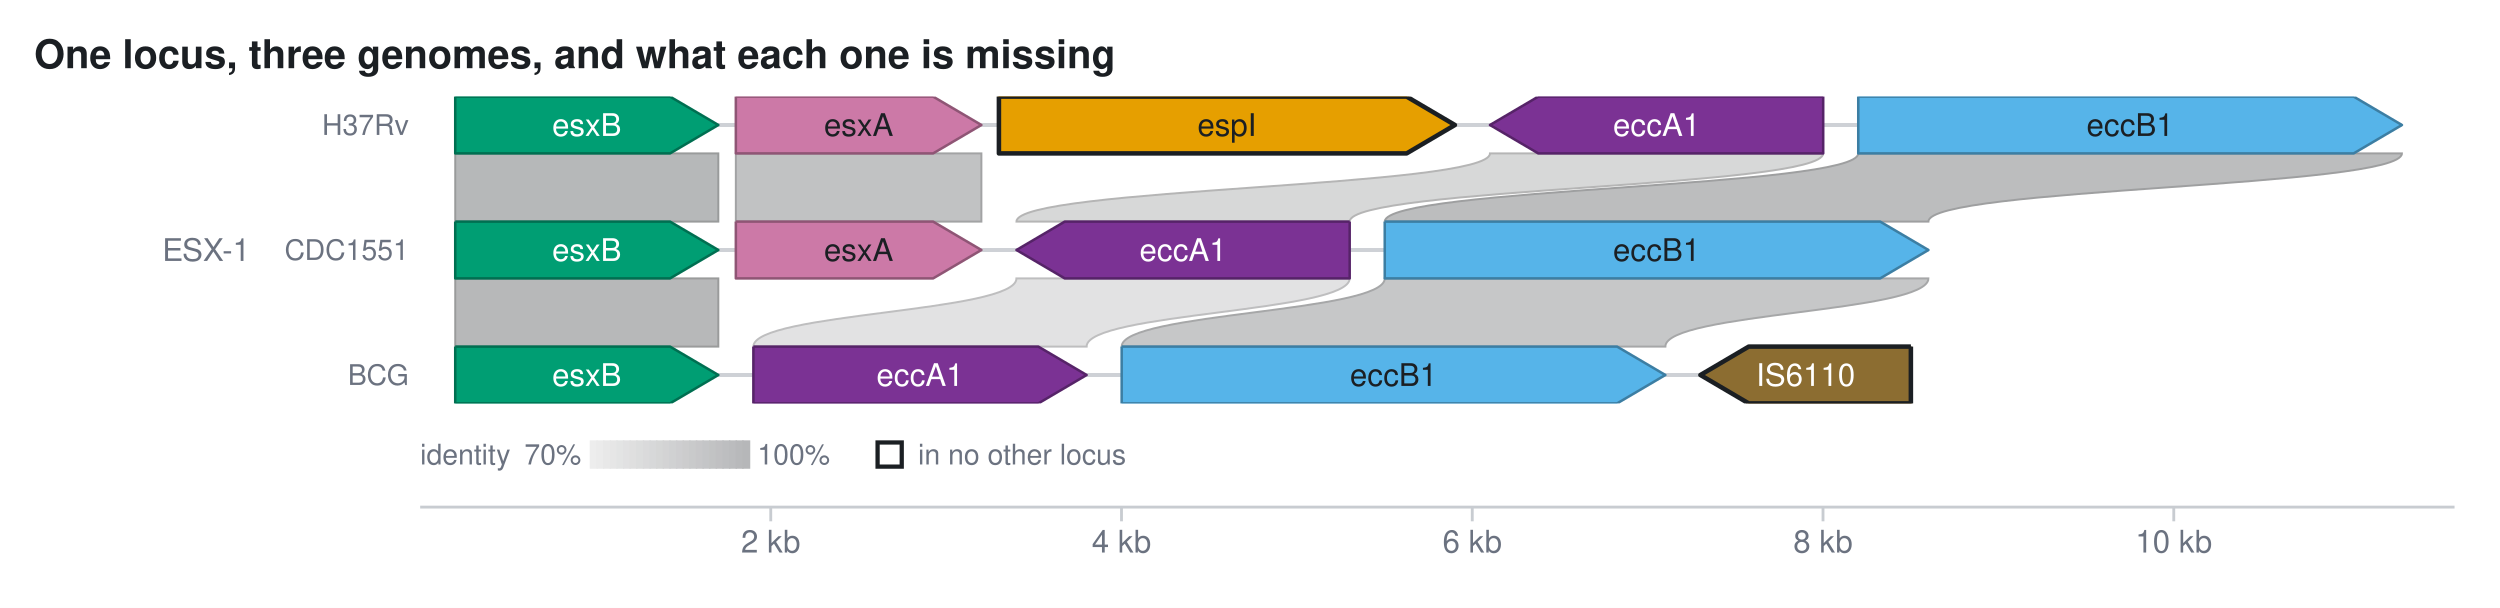
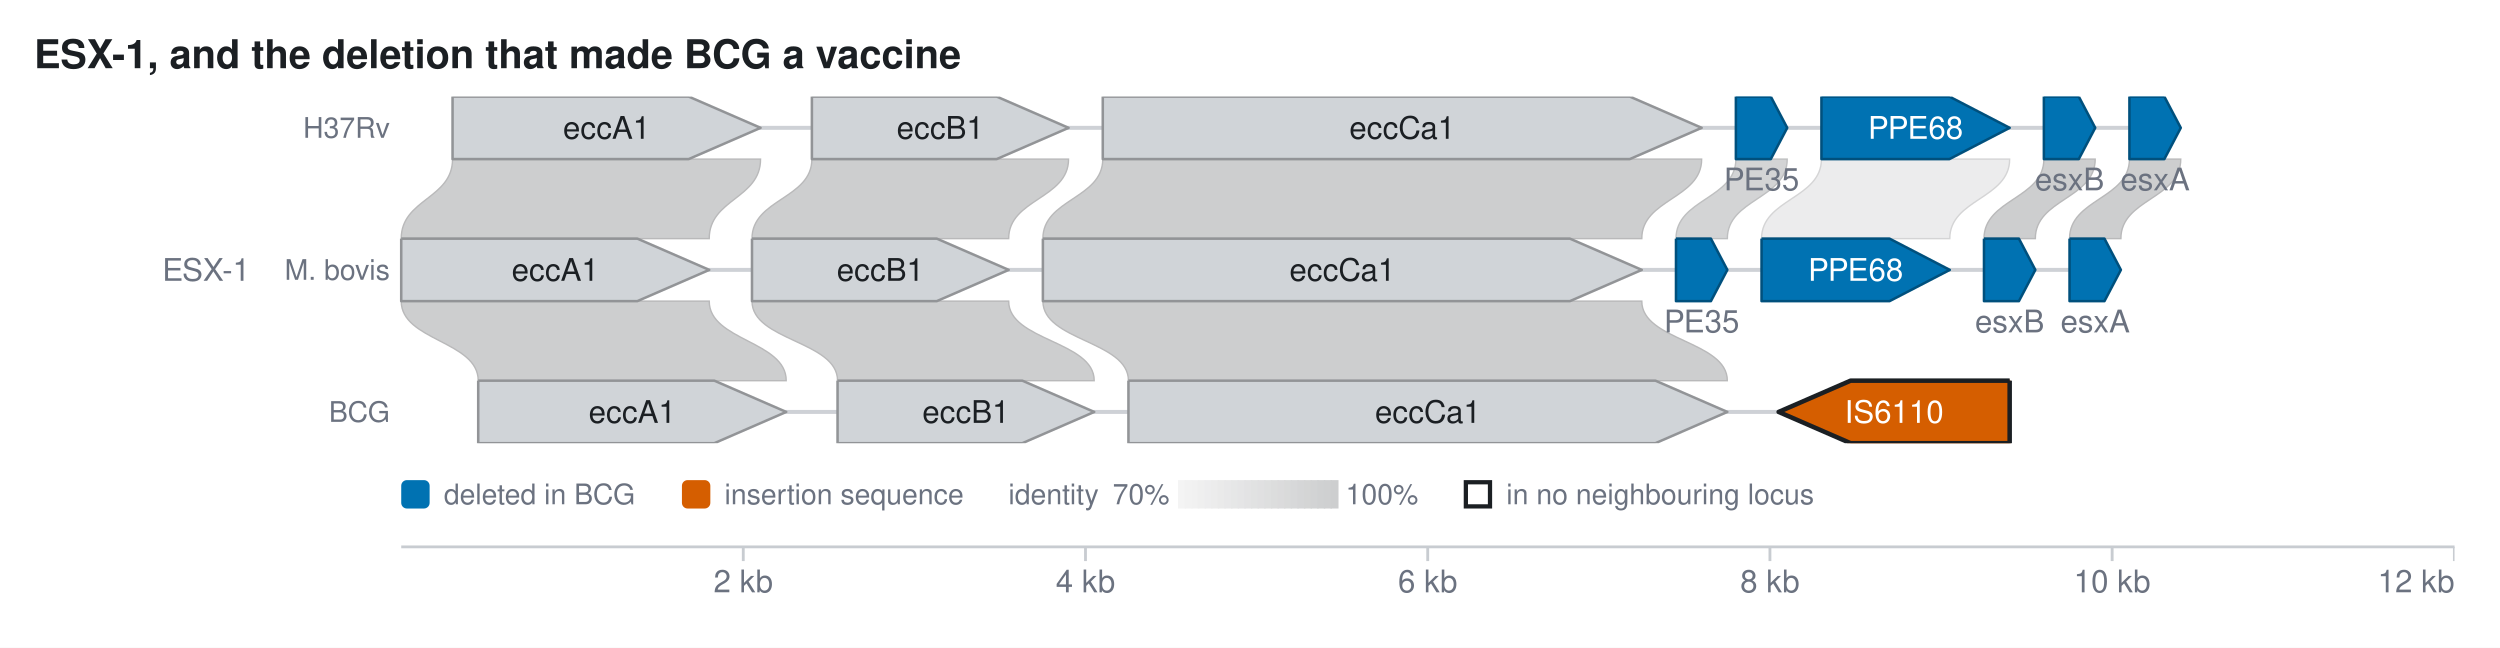
- <svg xmlns="http://www.w3.org/2000/svg" width="880" height="214" viewBox="0 0 880 214" font-family="Helvetica, Arial, sans-serif">
+ <svg xmlns="http://www.w3.org/2000/svg" width="880" height="228" viewBox="0 0 880 228" font-family="Helvetica, Arial, sans-serif">
  <defs>
    <clipPath id="karyon-clip-0">
-       <rect x="96" y="34" width="768" height="108" />
+       <rect x="96" y="34" width="768" height="122" />
    </clipPath>
    <clipPath id="karyon-clip-1">
-       <rect x="96" y="152" width="768" height="16" />
+       <rect x="96" y="166" width="768" height="16" />
    </clipPath>
    <clipPath id="karyon-clip-2">
-       <rect x="96" y="178" width="768" height="26" />
+       <rect x="96" y="192" width="768" height="26" />
    </clipPath>
  </defs>
-   <rect x="0" y="0" width="880" height="214" fill="#ffffff" />
-   <text x="12" y="24" fill="#1b1f23" font-size="14" text-anchor="start" font-weight="bold">One locus, three genomes, and what each one is missing</text>
-   <text x="88" y="91.85" fill="#6b7280" font-size="11" text-anchor="end">ESX-1</text>
+   <rect x="0" y="0" width="880" height="228" fill="#ffffff" />
+   <text x="12" y="24" fill="#1b1f23" font-size="14" text-anchor="start" font-weight="bold">ESX-1, and the deletion that made BCG a vaccine</text>
+   <text x="88" y="98.85" fill="#6b7280" font-size="11" text-anchor="end">ESX-1</text>
  <g clip-path="url(#karyon-clip-0)">
-     <path d="M160.247 54L252.846 54C252.846 66 252.846 66 252.846 78L160.247 78C160.247 66 160.247 66 160.247 54Z" fill="#b6b8b9" />
-     <path d="M160.247 54L252.846 54C252.846 66 252.846 66 252.846 78L160.247 78C160.247 66 160.247 66 160.247 54Z" fill="none" stroke="#999b9b" stroke-width="0.7" />
-     <path d="M259.019 54L345.445 54C345.445 66 345.445 66 345.445 78L259.019 78C259.019 66 259.019 66 259.019 54Z" fill="#c1c2c3" />
-     <path d="M259.019 54L345.445 54C345.445 66 345.445 66 345.445 78L259.019 78C259.019 66 259.019 66 259.019 54Z" fill="none" stroke="#a2a3a4" stroke-width="0.7" />
-     <path d="M524.47 54L641.762 54C641.762 66 475.084 66 475.084 78L357.791 78C357.791 66 524.47 66 524.47 54Z" fill="#d7d8d8" />
-     <path d="M524.47 54L641.762 54C641.762 66 475.084 66 475.084 78L357.791 78C357.791 66 524.47 66 524.47 54Z" fill="none" stroke="#b5b5b5" stroke-width="0.7" />
-     <path d="M654.109 54L845.48 54C845.48 66 678.802 66 678.802 78L487.43 78C487.43 66 654.109 66 654.109 54Z" fill="#bcbdbe" />
-     <path d="M654.109 54L845.48 54C845.48 66 678.802 66 678.802 78L487.43 78C487.43 66 654.109 66 654.109 54Z" fill="none" stroke="#9e9fa0" stroke-width="0.7" />
-     <path d="M160.247 98L252.846 98C252.846 110 252.846 110 252.846 122L160.247 122C160.247 110 160.247 110 160.247 98Z" fill="#b7b8b9" />
-     <path d="M160.247 98L252.846 98C252.846 110 252.846 110 252.846 122L160.247 122C160.247 110 160.247 110 160.247 98Z" fill="none" stroke="#9a9b9b" stroke-width="0.7" />
-     <path d="M357.791 98L475.084 98C475.084 110 382.484 110 382.484 122L265.192 122C265.192 110 357.791 110 357.791 98Z" fill="#e2e2e3" />
-     <path d="M357.791 98L475.084 98C475.084 110 382.484 110 382.484 122L265.192 122C265.192 110 357.791 110 357.791 98Z" fill="none" stroke="#bebebf" stroke-width="0.7" />
-     <path d="M487.43 98L678.802 98C678.802 110 586.203 110 586.203 122L394.831 122C394.831 110 487.43 110 487.43 98Z" fill="#c6c7c8" />
-     <path d="M487.43 98L678.802 98C678.802 110 586.203 110 586.203 122L394.831 122C394.831 110 487.43 110 487.43 98Z" fill="none" stroke="#a6a7a8" stroke-width="0.7" />
-     <line x1="160.247" y1="44" x2="845.48" y2="44" stroke="#ced1d6" stroke-width="1.4" />
-     <polygon points="160.247,34 235.846,34 252.846,44 235.846,54 160.247,54" fill="#009e73" />
-     <polyline points="160.247,34 235.846,34 252.846,44 235.846,54 160.247,54 160.247,34" fill="none" stroke="#006f51" stroke-width="0.9" stroke-linejoin="round" />
-     <text x="206.546" y="47.85" fill="#ffffff" font-size="11" text-anchor="middle">esxB</text>
-     <polygon points="259.019,34 328.445,34 345.445,44 328.445,54 259.019,54" fill="#cc79a7" />
-     <polyline points="259.019,34 328.445,34 345.445,44 328.445,54 259.019,54 259.019,34" fill="none" stroke="#8f5575" stroke-width="0.9" stroke-linejoin="round" />
-     <text x="302.232" y="47.85" fill="#1b1f23" font-size="11" text-anchor="middle">esxA</text>
-     <polygon points="351.618,34 495.123,34 512.123,44 495.123,54 351.618,54" fill="#e69f00" />
-     <polyline points="351.618,34 495.123,34 512.123,44 495.123,54 351.618,54 351.618,34" fill="none" stroke="#a16f00" stroke-width="0.9" stroke-linejoin="round" />
-     <polyline points="351.618,34 495.123,34 512.123,44 495.123,54 351.618,54 351.618,34" fill="none" stroke="#1b1f23" stroke-width="1.6" stroke-linejoin="round" />
-     <text x="431.871" y="47.85" fill="#1b1f23" font-size="11" text-anchor="middle">espI</text>
-     <polygon points="641.762,34 541.47,34 524.47,44 541.47,54 641.762,54" fill="#7b3294" />
-     <polyline points="641.762,34 541.47,34 524.47,44 541.47,54 641.762,54 641.762,34" fill="none" stroke="#562368" stroke-width="0.9" stroke-linejoin="round" />
-     <text x="583.116" y="47.85" fill="#ffffff" font-size="11" text-anchor="middle">eccA1</text>
-     <polygon points="654.109,34 828.48,34 845.48,44 828.48,54 654.109,54" fill="#56b4e9" />
-     <polyline points="654.109,34 828.48,34 845.48,44 828.48,54 654.109,54 654.109,34" fill="none" stroke="#3c7ea3" stroke-width="0.9" stroke-linejoin="round" />
-     <text x="749.794" y="47.85" fill="#1b1f23" font-size="11" text-anchor="middle">eccB1</text>
-     <text x="143.9" y="47.5" fill="#6b7280" font-size="10" text-anchor="end">H37Rv</text>
-     <line x1="160.247" y1="88" x2="678.802" y2="88" stroke="#ced1d6" stroke-width="1.4" />
-     <polygon points="160.247,78 235.846,78 252.846,88 235.846,98 160.247,98" fill="#009e73" />
-     <polyline points="160.247,78 235.846,78 252.846,88 235.846,98 160.247,98 160.247,78" fill="none" stroke="#006f51" stroke-width="0.9" stroke-linejoin="round" />
-     <text x="206.546" y="91.85" fill="#ffffff" font-size="11" text-anchor="middle">esxB</text>
-     <polygon points="259.019,78 328.445,78 345.445,88 328.445,98 259.019,98" fill="#cc79a7" />
-     <polyline points="259.019,78 328.445,78 345.445,88 328.445,98 259.019,98 259.019,78" fill="none" stroke="#8f5575" stroke-width="0.9" stroke-linejoin="round" />
-     <text x="302.232" y="91.85" fill="#1b1f23" font-size="11" text-anchor="middle">esxA</text>
-     <polygon points="475.084,78 374.791,78 357.791,88 374.791,98 475.084,98" fill="#7b3294" />
-     <polyline points="475.084,78 374.791,78 357.791,88 374.791,98 475.084,98 475.084,78" fill="none" stroke="#562368" stroke-width="0.9" stroke-linejoin="round" />
-     <text x="416.438" y="91.85" fill="#ffffff" font-size="11" text-anchor="middle">eccA1</text>
-     <polygon points="487.43,78 661.802,78 678.802,88 661.802,98 487.43,98" fill="#56b4e9" />
-     <polyline points="487.43,78 661.802,78 678.802,88 661.802,98 487.43,98 487.43,78" fill="none" stroke="#3c7ea3" stroke-width="0.9" stroke-linejoin="round" />
-     <text x="583.116" y="91.85" fill="#1b1f23" font-size="11" text-anchor="middle">eccB1</text>
-     <text x="143.9" y="91.5" fill="#6b7280" font-size="10" text-anchor="end">CDC1551</text>
-     <line x1="160.247" y1="132" x2="672.628" y2="132" stroke="#ced1d6" stroke-width="1.4" />
-     <polygon points="160.247,122 235.846,122 252.846,132 235.846,142 160.247,142" fill="#009e73" />
-     <polyline points="160.247,122 235.846,122 252.846,132 235.846,142 160.247,142 160.247,122" fill="none" stroke="#006f51" stroke-width="0.9" stroke-linejoin="round" />
-     <text x="206.546" y="135.85" fill="#ffffff" font-size="11" text-anchor="middle">esxB</text>
-     <polygon points="265.192,122 365.484,122 382.484,132 365.484,142 265.192,142" fill="#7b3294" />
-     <polyline points="265.192,122 365.484,122 382.484,132 365.484,142 265.192,142 265.192,122" fill="none" stroke="#562368" stroke-width="0.9" stroke-linejoin="round" />
-     <text x="323.838" y="135.85" fill="#ffffff" font-size="11" text-anchor="middle">eccA1</text>
-     <polygon points="394.831,122 569.203,122 586.203,132 569.203,142 394.831,142" fill="#56b4e9" />
-     <polyline points="394.831,122 569.203,122 586.203,132 569.203,142 394.831,142 394.831,122" fill="none" stroke="#3c7ea3" stroke-width="0.9" stroke-linejoin="round" />
-     <text x="490.517" y="135.85" fill="#1b1f23" font-size="11" text-anchor="middle">eccB1</text>
-     <polygon points="672.628,122 615.549,122 598.549,132 615.549,142 672.628,142" fill="#8c6d31" />
-     <polyline points="672.628,122 615.549,122 598.549,132 615.549,142 672.628,142 672.628,122" fill="none" stroke="#624c22" stroke-width="0.9" stroke-linejoin="round" />
-     <polyline points="672.628,122 615.549,122 598.549,132 615.549,142 672.628,142 672.628,122" fill="none" stroke="#1b1f23" stroke-width="1.6" stroke-linejoin="round" />
-     <text x="635.589" y="135.85" fill="#ffffff" font-size="11" text-anchor="middle">IS6110</text>
-     <text x="143.9" y="135.5" fill="#6b7280" font-size="10" text-anchor="end">BCG</text>
+     <path d="M159.299 56L267.715 56C267.715 70 249.645 70 249.645 84L141.23 84C141.23 70 159.299 70 159.299 56Z" fill="#cdcecf" />
+     <path d="M159.299 56L267.715 56C267.715 70 249.645 70 249.645 84L141.23 84C141.23 70 159.299 70 159.299 56Z" fill="none" stroke="#b9b9ba" stroke-width="0.5" />
+     <path d="M285.784 56L376.13 56C376.13 70 355.049 70 355.049 84L264.703 84C264.703 70 285.784 70 285.784 56Z" fill="#cdcecf" />
+     <path d="M285.784 56L376.13 56C376.13 70 355.049 70 355.049 84L264.703 84C264.703 70 285.784 70 285.784 56Z" fill="none" stroke="#b9b9ba" stroke-width="0.5" />
+     <path d="M388.176 56L598.984 56C598.984 70 577.904 70 577.904 84L367.096 84C367.096 70 388.176 70 388.176 56Z" fill="#cdcecf" />
+     <path d="M388.176 56L598.984 56C598.984 70 577.904 70 577.904 84L367.096 84C367.096 70 388.176 70 388.176 56Z" fill="none" stroke="#b9b9ba" stroke-width="0.5" />
+     <path d="M611.031 56L629.1 56C629.1 70 608.019 70 608.019 84L589.95 84C589.95 70 611.031 70 611.031 56Z" fill="#d3d4d5" />
+     <path d="M611.031 56L629.1 56C629.1 70 608.019 70 608.019 84L589.95 84C589.95 70 611.031 70 611.031 56Z" fill="none" stroke="#bebfc0" stroke-width="0.5" />
+     <path d="M641.146 56L707.4 56C707.4 70 686.319 70 686.319 84L620.065 84C620.065 70 641.146 70 641.146 56Z" fill="#ececed" />
+     <path d="M641.146 56L707.4 56C707.4 70 686.319 70 686.319 84L620.065 84C620.065 70 641.146 70 641.146 56Z" fill="none" stroke="#d4d4d5" stroke-width="0.5" />
+     <path d="M719.446 56L737.515 56C737.515 70 716.434 70 716.434 84L698.365 84C698.365 70 719.446 70 719.446 56Z" fill="#cdcecf" />
+     <path d="M719.446 56L737.515 56C737.515 70 716.434 70 716.434 84L698.365 84C698.365 70 719.446 70 719.446 56Z" fill="none" stroke="#b9b9ba" stroke-width="0.5" />
+     <path d="M749.561 56L767.631 56C767.631 70 746.55 70 746.55 84L728.481 84C728.481 70 749.561 70 749.561 56Z" fill="#cdcecf" />
+     <path d="M749.561 56L767.631 56C767.631 70 746.55 70 746.55 84L728.481 84C728.481 70 749.561 70 749.561 56Z" fill="none" stroke="#b9b9ba" stroke-width="0.5" />
+     <path d="M141.23 106L249.645 106C249.645 120 276.749 120 276.749 134L168.334 134C168.334 120 141.23 120 141.23 106Z" fill="#cdcecf" />
+     <path d="M141.23 106L249.645 106C249.645 120 276.749 120 276.749 134L168.334 134C168.334 120 141.23 120 141.23 106Z" fill="none" stroke="#b9b9ba" stroke-width="0.5" />
+     <path d="M264.703 106L355.049 106C355.049 120 385.165 120 385.165 134L294.819 134C294.819 120 264.703 120 264.703 106Z" fill="#cdcecf" />
+     <path d="M264.703 106L355.049 106C355.049 120 385.165 120 385.165 134L294.819 134C294.819 120 264.703 120 264.703 106Z" fill="none" stroke="#b9b9ba" stroke-width="0.5" />
+     <path d="M367.096 106L577.904 106C577.904 120 608.019 120 608.019 134L397.211 134C397.211 120 367.096 120 367.096 106Z" fill="#cdcecf" />
+     <path d="M367.096 106L577.904 106C577.904 120 608.019 120 608.019 134L397.211 134C397.211 120 367.096 120 367.096 106Z" fill="none" stroke="#b9b9ba" stroke-width="0.5" />
+     <line x1="159.299" y1="45" x2="767.631" y2="45" stroke="#ced1d6" stroke-width="1.4" />
+     <polygon points="159.299,34 242.415,34 267.715,45 242.415,56 159.299,56" fill="#d0d4d8" />
+     <polyline points="159.299,34 242.415,34 267.715,45 242.415,56 159.299,56 159.299,34" fill="none" stroke="#929497" stroke-width="0.9" stroke-linejoin="round" />
+     <text x="213.507" y="48.85" fill="#1b1f23" font-size="11" text-anchor="middle">eccA1</text>
+     <polygon points="285.784,34 350.83,34 376.13,45 350.83,56 285.784,56" fill="#d0d4d8" />
+     <polyline points="285.784,34 350.83,34 376.13,45 350.83,56 285.784,56 285.784,34" fill="none" stroke="#929497" stroke-width="0.9" stroke-linejoin="round" />
+     <text x="330.957" y="48.85" fill="#1b1f23" font-size="11" text-anchor="middle">eccB1</text>
+     <polygon points="388.176,34 573.684,34 598.984,45 573.684,56 388.176,56" fill="#d0d4d8" />
+     <polyline points="388.176,34 573.684,34 598.984,45 573.684,56 388.176,56 388.176,34" fill="none" stroke="#929497" stroke-width="0.9" stroke-linejoin="round" />
+     <text x="493.58" y="48.85" fill="#1b1f23" font-size="11" text-anchor="middle">eccCa1</text>
+     <polygon points="611.031,34 623.318,34 629.1,45 623.318,56 611.031,56" fill="#0072b2" />
+     <polyline points="611.031,34 623.318,34 629.1,45 623.318,56 611.031,56 611.031,34" fill="none" stroke="#00507d" stroke-width="0.9" stroke-linejoin="round" />
+     <text x="620.065" y="67" fill="#6b7280" font-size="11" text-anchor="middle">PE35</text>
+     <polygon points="641.146,34 686.199,34 707.4,45 686.199,56 641.146,56" fill="#0072b2" />
+     <polyline points="641.146,34 686.199,34 707.4,45 686.199,56 641.146,56 641.146,34" fill="none" stroke="#00507d" stroke-width="0.9" stroke-linejoin="round" />
+     <text x="674.273" y="48.85" fill="#ffffff" font-size="11" text-anchor="middle">PPE68</text>
+     <polygon points="719.446,34 731.733,34 737.515,45 731.733,56 719.446,56" fill="#0072b2" />
+     <polyline points="719.446,34 731.733,34 737.515,45 731.733,56 719.446,56 719.446,34" fill="none" stroke="#00507d" stroke-width="0.9" stroke-linejoin="round" />
+     <text x="728.481" y="67" fill="#6b7280" font-size="11" text-anchor="middle">esxB</text>
+     <polygon points="749.561,34 761.849,34 767.631,45 761.849,56 749.561,56" fill="#0072b2" />
+     <polyline points="749.561,34 761.849,34 767.631,45 761.849,56 749.561,56 749.561,34" fill="none" stroke="#00507d" stroke-width="0.9" stroke-linejoin="round" />
+     <text x="758.596" y="67" fill="#6b7280" font-size="11" text-anchor="middle">esxA</text>
+     <text x="137.23" y="48.5" fill="#6b7280" font-size="10" text-anchor="end">H37Rv</text>
+     <line x1="141.23" y1="95" x2="746.55" y2="95" stroke="#ced1d6" stroke-width="1.4" />
+     <polygon points="141.23,84 224.345,84 249.645,95 224.345,106 141.23,106" fill="#d0d4d8" />
+     <polyline points="141.23,84 224.345,84 249.645,95 224.345,106 141.23,106 141.23,84" fill="none" stroke="#929497" stroke-width="0.9" stroke-linejoin="round" />
+     <text x="195.438" y="98.85" fill="#1b1f23" font-size="11" text-anchor="middle">eccA1</text>
+     <polygon points="264.703,84 329.749,84 355.049,95 329.749,106 264.703,106" fill="#d0d4d8" />
+     <polyline points="264.703,84 329.749,84 355.049,95 329.749,106 264.703,106 264.703,84" fill="none" stroke="#929497" stroke-width="0.9" stroke-linejoin="round" />
+     <text x="309.876" y="98.85" fill="#1b1f23" font-size="11" text-anchor="middle">eccB1</text>
+     <polygon points="367.096,84 552.604,84 577.904,95 552.604,106 367.096,106" fill="#d0d4d8" />
+     <polyline points="367.096,84 552.604,84 577.904,95 552.604,106 367.096,106 367.096,84" fill="none" stroke="#929497" stroke-width="0.9" stroke-linejoin="round" />
+     <text x="472.5" y="98.85" fill="#1b1f23" font-size="11" text-anchor="middle">eccCa1</text>
+     <polygon points="589.95,84 602.237,84 608.019,95 602.237,106 589.95,106" fill="#0072b2" />
+     <polyline points="589.95,84 602.237,84 608.019,95 602.237,106 589.95,106 589.95,84" fill="none" stroke="#00507d" stroke-width="0.9" stroke-linejoin="round" />
+     <text x="598.984" y="117" fill="#6b7280" font-size="11" text-anchor="middle">PE35</text>
+     <polygon points="620.065,84 665.118,84 686.319,95 665.118,106 620.065,106" fill="#0072b2" />
+     <polyline points="620.065,84 665.118,84 686.319,95 665.118,106 620.065,106 620.065,84" fill="none" stroke="#00507d" stroke-width="0.9" stroke-linejoin="round" />
+     <text x="653.192" y="98.85" fill="#ffffff" font-size="11" text-anchor="middle">PPE68</text>
+     <polygon points="698.365,84 710.652,84 716.434,95 710.652,106 698.365,106" fill="#0072b2" />
+     <polyline points="698.365,84 710.652,84 716.434,95 710.652,106 698.365,106 698.365,84" fill="none" stroke="#00507d" stroke-width="0.9" stroke-linejoin="round" />
+     <text x="707.4" y="117" fill="#6b7280" font-size="11" text-anchor="middle">esxB</text>
+     <polygon points="728.481,84 740.768,84 746.55,95 740.768,106 728.481,106" fill="#0072b2" />
+     <polyline points="728.481,84 740.768,84 746.55,95 740.768,106 728.481,106 728.481,84" fill="none" stroke="#00507d" stroke-width="0.9" stroke-linejoin="round" />
+     <text x="737.515" y="117" fill="#6b7280" font-size="11" text-anchor="middle">esxA</text>
+     <text x="137.23" y="98.5" fill="#6b7280" font-size="10" text-anchor="end">M. bovis</text>
+     <line x1="168.334" y1="145" x2="707.4" y2="145" stroke="#ced1d6" stroke-width="1.4" />
+     <polygon points="168.334,134 251.449,134 276.749,145 251.449,156 168.334,156" fill="#d0d4d8" />
+     <polyline points="168.334,134 251.449,134 276.749,145 251.449,156 168.334,156 168.334,134" fill="none" stroke="#929497" stroke-width="0.9" stroke-linejoin="round" />
+     <text x="222.542" y="148.85" fill="#1b1f23" font-size="11" text-anchor="middle">eccA1</text>
+     <polygon points="294.819,134 359.865,134 385.165,145 359.865,156 294.819,156" fill="#d0d4d8" />
+     <polyline points="294.819,134 359.865,134 385.165,145 359.865,156 294.819,156 294.819,134" fill="none" stroke="#929497" stroke-width="0.9" stroke-linejoin="round" />
+     <text x="339.992" y="148.85" fill="#1b1f23" font-size="11" text-anchor="middle">eccB1</text>
+     <polygon points="397.211,134 582.719,134 608.019,145 582.719,156 397.211,156" fill="#d0d4d8" />
+     <polyline points="397.211,134 582.719,134 608.019,145 582.719,156 397.211,156 397.211,134" fill="none" stroke="#929497" stroke-width="0.9" stroke-linejoin="round" />
+     <text x="502.615" y="148.85" fill="#1b1f23" font-size="11" text-anchor="middle">eccCa1</text>
+     <polygon points="707.4,134 651.388,134 626.088,145 651.388,156 707.4,156" fill="#d55e00" />
+     <polyline points="707.4,134 651.388,134 626.088,145 651.388,156 707.4,156 707.4,134" fill="none" stroke="#954200" stroke-width="0.9" stroke-linejoin="round" />
+     <polyline points="707.4,134 651.388,134 626.088,145 651.388,156 707.4,156 707.4,134" fill="none" stroke="#1b1f23" stroke-width="1.6" stroke-linejoin="round" />
+     <text x="666.744" y="148.85" fill="#ffffff" font-size="11" text-anchor="middle">IS6110</text>
+     <text x="137.23" y="148.5" fill="#6b7280" font-size="10" text-anchor="end">BCG</text>
  </g>
  <g clip-path="url(#karyon-clip-1)">
-     <text x="147.9" y="163.5" fill="#6b7280" font-size="10" text-anchor="start">identity</text>
-     <text x="184.58" y="163.5" fill="#6b7280" font-size="10" text-anchor="start">70%</text>
-     <rect x="207.59" y="155" width="2.833" height="10" fill="#ededed" />
-     <rect x="209.923" y="155" width="2.833" height="10" fill="#ebebeb" />
-     <rect x="212.257" y="155" width="2.833" height="10" fill="#e8e8e8" />
-     <rect x="214.59" y="155" width="2.833" height="10" fill="#e6e6e6" />
-     <rect x="216.923" y="155" width="2.833" height="10" fill="#e3e4e4" />
-     <rect x="219.257" y="155" width="2.833" height="10" fill="#e1e1e2" />
-     <rect x="221.59" y="155" width="2.833" height="10" fill="#dfdfdf" />
-     <rect x="223.923" y="155" width="2.833" height="10" fill="#dcdddd" />
-     <rect x="226.257" y="155" width="2.833" height="10" fill="#dadadb" />
-     <rect x="228.59" y="155" width="2.833" height="10" fill="#d7d8d9" />
-     <rect x="230.923" y="155" width="2.833" height="10" fill="#d5d6d6" />
-     <rect x="233.257" y="155" width="2.833" height="10" fill="#d3d3d4" />
-     <rect x="235.59" y="155" width="2.833" height="10" fill="#d0d1d2" />
-     <rect x="237.923" y="155" width="2.833" height="10" fill="#ceced0" />
-     <rect x="240.257" y="155" width="2.833" height="10" fill="#cccccd" />
-     <rect x="242.59" y="155" width="2.833" height="10" fill="#c9cacb" />
-     <rect x="244.923" y="155" width="2.833" height="10" fill="#c7c7c9" />
-     <rect x="247.257" y="155" width="2.833" height="10" fill="#c4c5c7" />
-     <rect x="249.59" y="155" width="2.833" height="10" fill="#c2c3c4" />
-     <rect x="251.923" y="155" width="2.833" height="10" fill="#c0c0c2" />
-     <rect x="254.257" y="155" width="2.833" height="10" fill="#bdbec0" />
-     <rect x="256.59" y="155" width="2.833" height="10" fill="#bbbcbe" />
-     <rect x="258.923" y="155" width="2.833" height="10" fill="#b8b9bb" />
-     <rect x="261.257" y="155" width="2.833" height="10" fill="#b6b7b9" />
-     <text x="266.59" y="163.5" fill="#6b7280" font-size="10" text-anchor="start">100%</text>
-     <rect x="308.91" y="155.75" width="8.5" height="8.5" fill="none" stroke="#1b1f23" stroke-width="1.5" />
-     <text x="323.16" y="163.5" fill="#6b7280" font-size="10" text-anchor="start">in no other locus</text>
+     <rect x="141.23" y="169" width="10" height="10" rx="2" fill="#0072b2" />
+     <text x="156.23" y="177.5" fill="#6b7280" font-size="10" text-anchor="start">deleted in BCG</text>
+     <rect x="240.04" y="169" width="10" height="10" rx="2" fill="#d55e00" />
+     <text x="255.04" y="177.5" fill="#6b7280" font-size="10" text-anchor="start">insertion sequence</text>
+     <text x="354.97" y="177.5" fill="#6b7280" font-size="10" text-anchor="start">identity</text>
+     <text x="391.65" y="177.5" fill="#6b7280" font-size="10" text-anchor="start">70%</text>
+     <rect x="414.66" y="169" width="2.833" height="10" fill="#f4f4f4" />
+     <rect x="416.993" y="169" width="2.833" height="10" fill="#f2f2f2" />
+     <rect x="419.327" y="169" width="2.833" height="10" fill="#f1f1f1" />
+     <rect x="421.66" y="169" width="2.833" height="10" fill="#efefef" />
+     <rect x="423.993" y="169" width="2.833" height="10" fill="#ededee" />
+     <rect x="426.327" y="169" width="2.833" height="10" fill="#ececec" />
+     <rect x="428.66" y="169" width="2.833" height="10" fill="#eaeaea" />
+     <rect x="430.993" y="169" width="2.833" height="10" fill="#e8e8e9" />
+     <rect x="433.327" y="169" width="2.833" height="10" fill="#e6e7e7" />
+     <rect x="435.66" y="169" width="2.833" height="10" fill="#e5e5e6" />
+     <rect x="437.993" y="169" width="2.833" height="10" fill="#e3e3e4" />
+     <rect x="440.327" y="169" width="2.833" height="10" fill="#e1e2e2" />
+     <rect x="442.66" y="169" width="2.833" height="10" fill="#e0e0e1" />
+     <rect x="444.993" y="169" width="2.833" height="10" fill="#dedfdf" />
+     <rect x="447.327" y="169" width="2.833" height="10" fill="#dcdddd" />
+     <rect x="449.66" y="169" width="2.833" height="10" fill="#dbdbdc" />
+     <rect x="451.993" y="169" width="2.833" height="10" fill="#d9dada" />
+     <rect x="454.327" y="169" width="2.833" height="10" fill="#d7d8d9" />
+     <rect x="456.66" y="169" width="2.833" height="10" fill="#d5d6d7" />
+     <rect x="458.993" y="169" width="2.833" height="10" fill="#d4d5d5" />
+     <rect x="461.327" y="169" width="2.833" height="10" fill="#d2d3d4" />
+     <rect x="463.66" y="169" width="2.833" height="10" fill="#d0d1d2" />
+     <rect x="465.993" y="169" width="2.833" height="10" fill="#cfd0d1" />
+     <rect x="468.327" y="169" width="2.833" height="10" fill="#cdcecf" />
+     <text x="473.66" y="177.5" fill="#6b7280" font-size="10" text-anchor="start">100%</text>
+     <rect x="515.98" y="169.75" width="8.5" height="8.5" fill="none" stroke="#1b1f23" stroke-width="1.5" />
+     <text x="530.23" y="177.5" fill="#6b7280" font-size="10" text-anchor="start">in no neighbouring locus</text>
  </g>
  <g clip-path="url(#karyon-clip-2)">
-     <line x1="147.9" y1="178.5" x2="864" y2="178.5" stroke="#c8ccd1" stroke-width="1" />
-     <line x1="271.304" y1="178.5" x2="271.304" y2="183.5" stroke="#c8ccd1" stroke-width="1" />
-     <text x="271.304" y="194.5" fill="#6b7280" font-size="11" text-anchor="middle">2 kb</text>
-     <line x1="394.769" y1="178.5" x2="394.769" y2="183.5" stroke="#c8ccd1" stroke-width="1" />
-     <text x="394.769" y="194.5" fill="#6b7280" font-size="11" text-anchor="middle">4 kb</text>
-     <line x1="518.235" y1="178.5" x2="518.235" y2="183.5" stroke="#c8ccd1" stroke-width="1" />
-     <text x="518.235" y="194.5" fill="#6b7280" font-size="11" text-anchor="middle">6 kb</text>
-     <line x1="641.7" y1="178.5" x2="641.7" y2="183.5" stroke="#c8ccd1" stroke-width="1" />
-     <text x="641.7" y="194.5" fill="#6b7280" font-size="11" text-anchor="middle">8 kb</text>
-     <line x1="765.166" y1="178.5" x2="765.166" y2="183.5" stroke="#c8ccd1" stroke-width="1" />
-     <text x="765.166" y="194.5" fill="#6b7280" font-size="11" text-anchor="middle">10 kb</text>
+     <line x1="141.23" y1="192.5" x2="864" y2="192.5" stroke="#c8ccd1" stroke-width="1" />
+     <line x1="261.631" y1="192.5" x2="261.631" y2="197.5" stroke="#c8ccd1" stroke-width="1" />
+     <text x="261.631" y="208.5" fill="#6b7280" font-size="11" text-anchor="middle">2 kb</text>
+     <line x1="382.093" y1="192.5" x2="382.093" y2="197.5" stroke="#c8ccd1" stroke-width="1" />
+     <text x="382.093" y="208.5" fill="#6b7280" font-size="11" text-anchor="middle">4 kb</text>
+     <line x1="502.555" y1="192.5" x2="502.555" y2="197.5" stroke="#c8ccd1" stroke-width="1" />
+     <text x="502.555" y="208.5" fill="#6b7280" font-size="11" text-anchor="middle">6 kb</text>
+     <line x1="623.016" y1="192.5" x2="623.016" y2="197.5" stroke="#c8ccd1" stroke-width="1" />
+     <text x="623.016" y="208.5" fill="#6b7280" font-size="11" text-anchor="middle">8 kb</text>
+     <line x1="743.478" y1="192.5" x2="743.478" y2="197.5" stroke="#c8ccd1" stroke-width="1" />
+     <text x="743.478" y="208.5" fill="#6b7280" font-size="11" text-anchor="middle">10 kb</text>
+     <line x1="863.94" y1="192.5" x2="863.94" y2="197.5" stroke="#c8ccd1" stroke-width="1" />
+     <text x="864" y="208.5" fill="#6b7280" font-size="11" text-anchor="end">12 kb</text>
  </g>
</svg>
